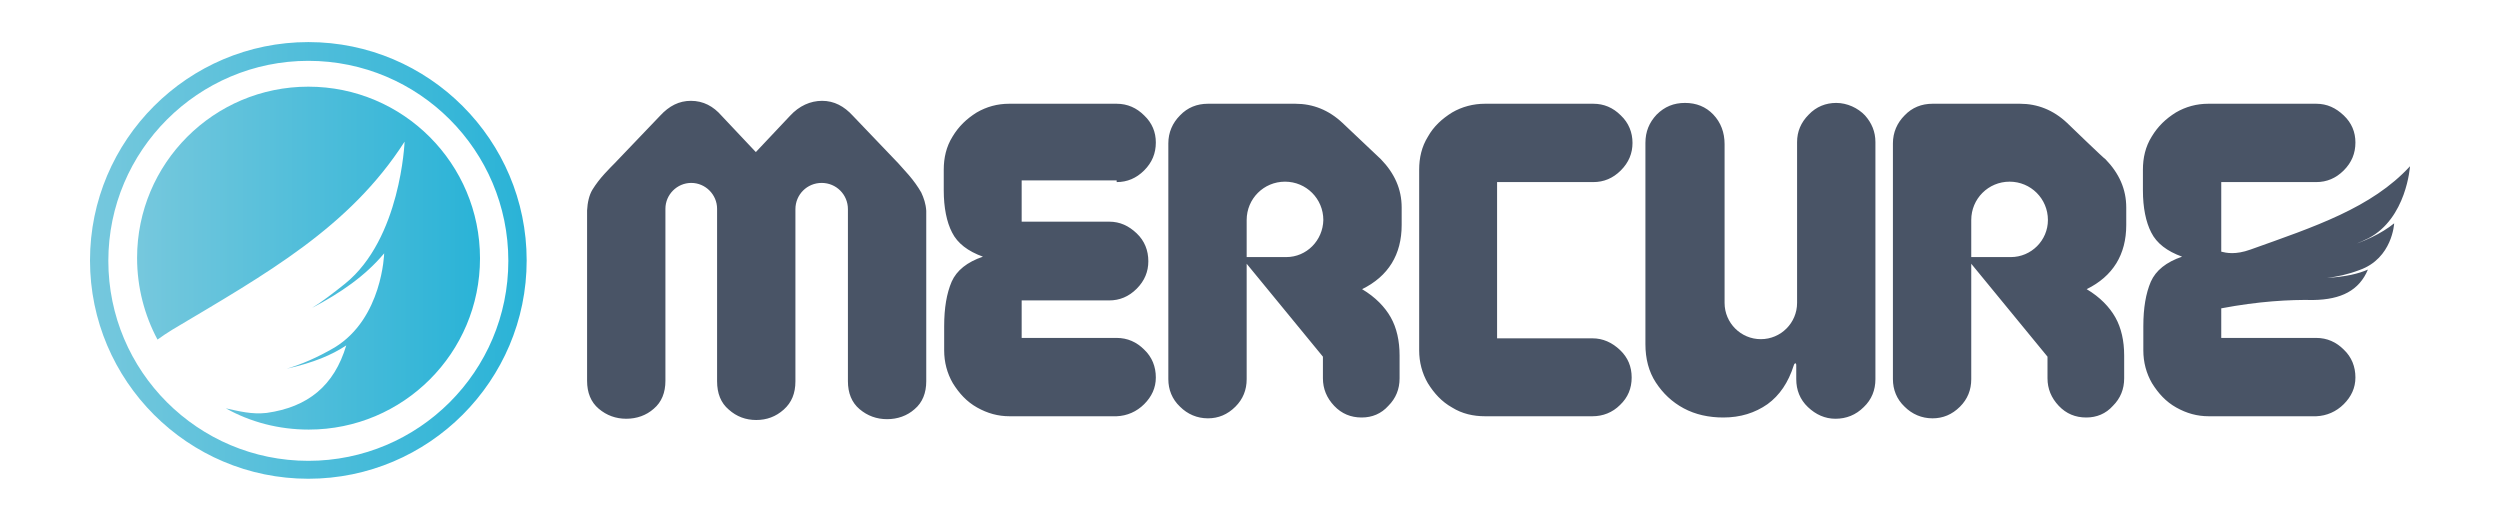
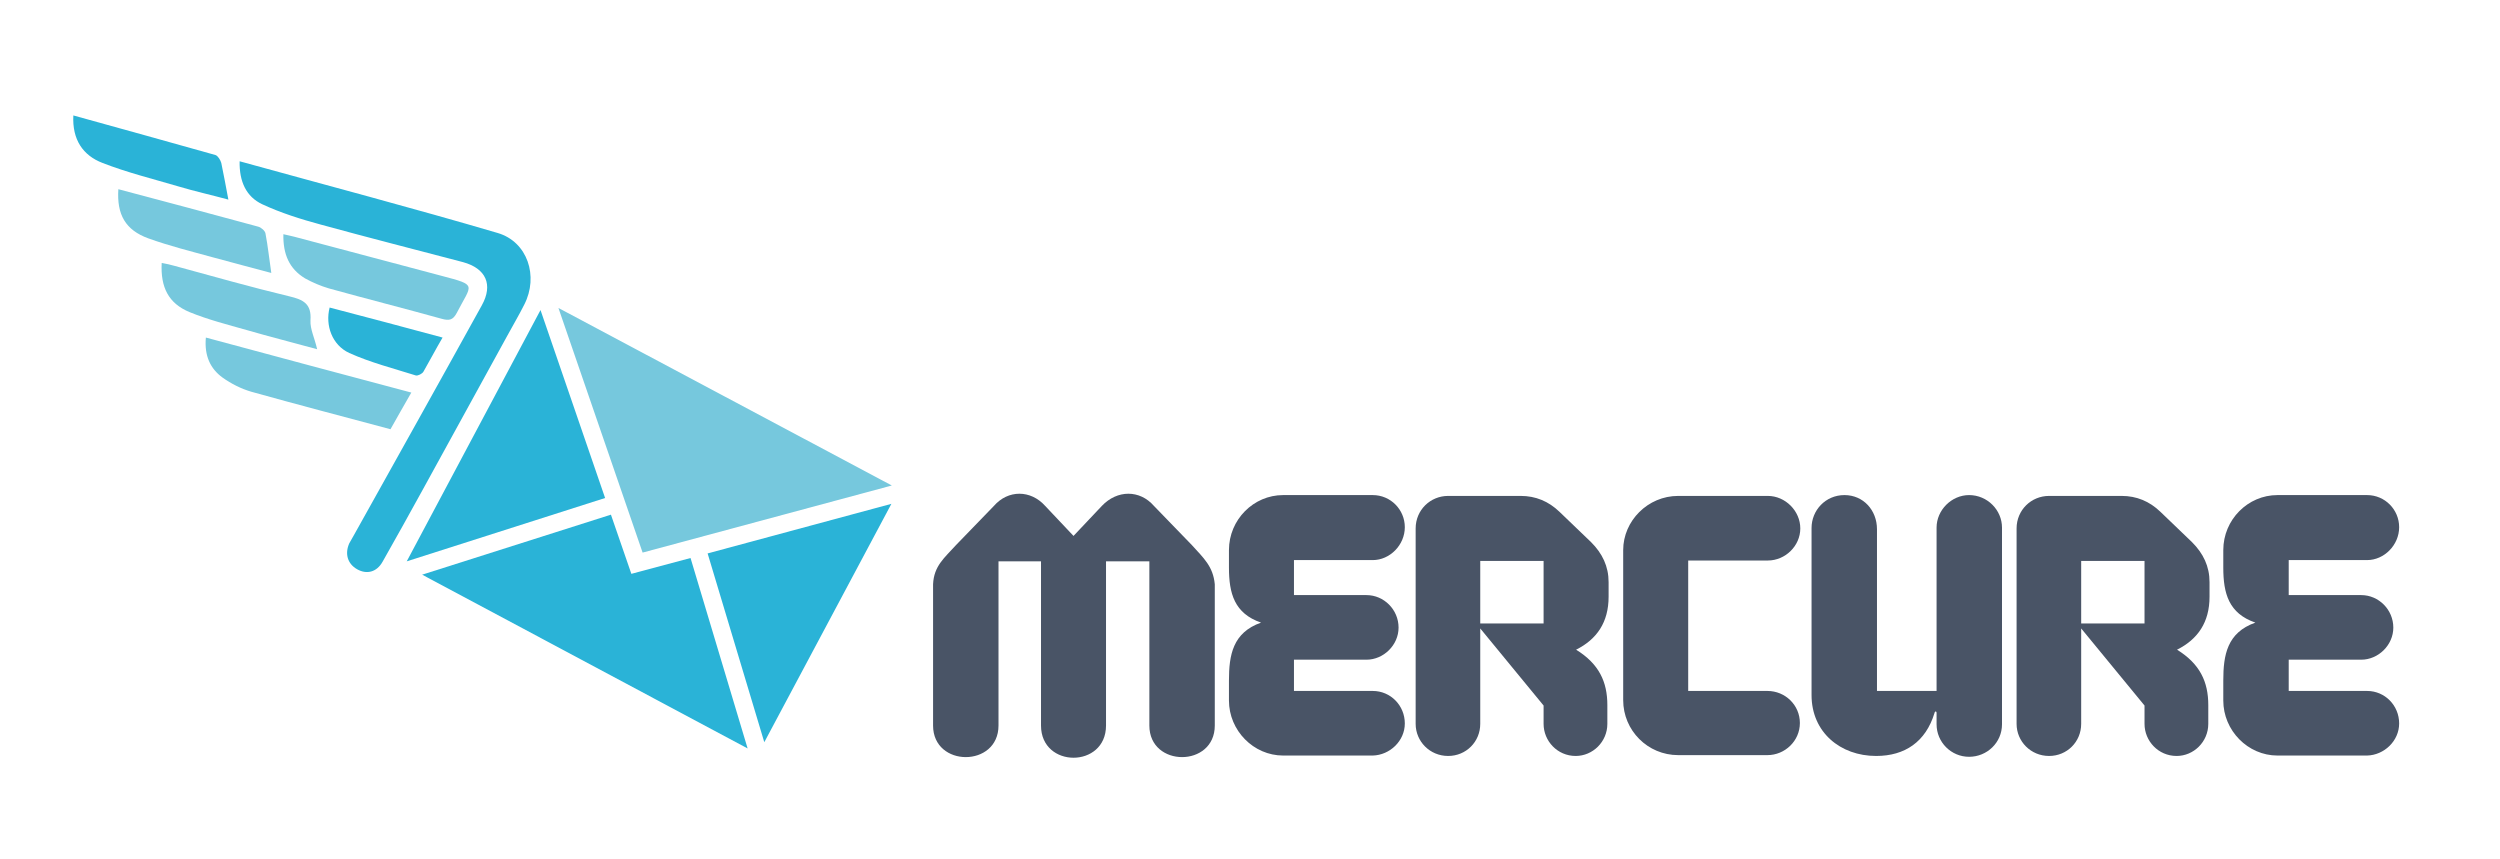
- <svg xmlns="http://www.w3.org/2000/svg" version="1.1" id="Calque_1" x="0px" y="0px" viewBox="0 0 600 123.2" style="enable-background:new 0 0 600 123.2;" xml:space="preserve">
+ <svg xmlns="http://www.w3.org/2000/svg" version="1.1" id="Calque_1" x="0px" y="0px" width="599.9px" height="206px" viewBox="0 0 599.9 206" style="enable-background:new 0 0 599.9 206;" xml:space="preserve">
  <style type="text/css">
- 	.st0{fill:url(#SVGID_1_);}
- 	.st1{fill:url(#SVGID_2_);}
+ 	.st0{fill:#2AB3D7;}
+ 	.st1{fill:#76C8DD;}
	.st2{fill:#495466;}
</style>
-   <linearGradient id="SVGID_1_" gradientUnits="userSpaceOnUse" x1="21.578" y1="257.497" x2="126.396" y2="257.497" gradientTransform="matrix(1 0 0 1 0 -194.96)">
-     <stop offset="0" style="stop-color:#76C8DD" />
-     <stop offset="1" style="stop-color:#2AB3D7" />
-   </linearGradient>
-   <path class="st0" d="M74,114.9c-28.9,0-52.4-23.5-52.4-52.4S45.1,10.1,74,10.1s52.4,23.5,52.4,52.4S102.9,114.9,74,114.9z M74,14.6  c-26.4,0-48,21.5-48,48s21.5,48,48,48s48-21.5,48-48S100.5,14.6,74,14.6z" />
-   <linearGradient id="SVGID_2_" gradientUnits="userSpaceOnUse" x1="32.86" y1="256.951" x2="115.113" y2="256.951" gradientTransform="matrix(1 0 0 1 0 -194.96)">
-     <stop offset="0" style="stop-color:#76C8DD" />
-     <stop offset="1" style="stop-color:#2AB3D7" />
-   </linearGradient>
-   <path class="st1" d="M74,20.8c-22.7,0-41.1,18.4-41.1,41.1c0,7.1,1.8,13.8,4.9,19.6c1.1-0.8,2.3-1.6,3.6-2.4  C63.9,65.7,83.9,54.6,97.1,34c0,0-0.9,23.3-14.3,34.1c-3,2.4-5.5,4.3-7.9,5.8c6.8-3.6,12.7-7.6,17.3-13.1c0,0-0.4,15.6-11.9,22.6  c-4.3,2.5-7.9,4-11.5,5.1c6.6-1.5,10.8-3.3,14.3-5.6c-2.9,9.7-9.2,14.8-19.1,16.2c-3.6,0.4-6.6-0.4-9.8-1.1  c5.9,3.3,12.7,5.1,19.9,5.1c22.7,0,41.1-18.4,41.1-41.1S96.8,20.8,74,20.8z" />
  <g>
-     <path class="st2" d="M218.1,42c-1.2-1.4-2.1-2.3-2.5-2.8l-10.9-11.4c-2.1-2.3-4.5-3.6-7.4-3.6c-2.8,0-5.5,1.2-7.7,3.6l-8.2,8.7   l-8.2-8.7c-2-2.3-4.4-3.6-7.4-3.6c-2.8,0-5.2,1.2-7.4,3.6l-10.9,11.4c-0.5,0.5-1.3,1.3-2.4,2.5c-1.1,1.2-2.1,2.5-2.9,3.8   s-1.2,3.1-1.3,5v40.9c0,2.8,0.9,5.1,2.8,6.7c1.9,1.6,4.1,2.4,6.6,2.4s4.8-0.8,6.6-2.4c1.9-1.6,2.8-3.9,2.8-6.7V50.1   c0-3.4,2.8-6.2,6.2-6.2c3.4,0,6.2,2.8,6.2,6.2v41.4c0,2.9,0.9,5.2,2.8,6.8c1.9,1.7,4.1,2.5,6.6,2.5c2.5,0,4.7-0.8,6.6-2.5   c1.9-1.7,2.8-3.9,2.8-6.8V50.2c0-3.5,2.8-6.3,6.3-6.3c3.5,0,6.3,2.8,6.3,6.3v41.3c0,2.8,0.9,5.1,2.8,6.7c1.9,1.6,4.1,2.4,6.6,2.4   s4.8-0.8,6.6-2.4c1.9-1.6,2.8-3.9,2.8-6.7V50.6c-0.1-1.7-0.6-3.1-1.2-4.4C220.3,44.8,219.3,43.4,218.1,42L218.1,42z M268,43.7   c2.5,0,4.7-0.9,6.6-2.8c1.9-1.9,2.8-4.1,2.8-6.7c0-2.5-0.9-4.7-2.8-6.5c-1.8-1.8-4-2.8-6.6-2.8h-25.8c-2.8,0-5.4,0.7-7.8,2.1   c-2.4,1.5-4.3,3.3-5.8,5.8c-1.5,2.4-2.1,5.1-2.1,7.9v5c0,4.1,0.7,7.6,2,10.1c1.3,2.6,3.8,4.5,7.4,5.8c-3.8,1.3-6.3,3.3-7.5,6   c-1.2,2.8-1.8,6.3-1.8,10.7v5.8c0,2.8,0.7,5.5,2.1,7.9c1.5,2.4,3.3,4.4,5.8,5.8s5,2.1,7.8,2.1H268c2.5-0.1,4.8-1.1,6.6-2.9   c1.8-1.8,2.8-3.9,2.8-6.4c0-2.6-0.9-4.9-2.8-6.7c-1.8-1.8-4-2.8-6.6-2.8h-22.8v-9h21c2.5,0,4.7-0.9,6.6-2.8   c1.9-1.9,2.8-4.1,2.8-6.6c0-2.6-0.9-4.9-2.8-6.7s-4-2.8-6.6-2.8h-21v-9.9H268z M322.2,29.5c-3.3-3.1-7.1-4.6-11.3-4.6h-21   c-2.6,0-4.9,0.9-6.7,2.8c-1.8,1.8-2.8,4.1-2.8,6.7v56.6c0,2.5,0.9,4.8,2.8,6.6c1.8,1.8,4.1,2.8,6.7,2.8c2.5,0,4.7-0.9,6.6-2.8   c1.8-1.8,2.7-4,2.7-6.6V63.3l18.3,22.3v5.2c0,2.5,0.9,4.7,2.7,6.6c1.8,1.9,4,2.8,6.6,2.8c2.5,0,4.7-0.9,6.4-2.8   c1.8-1.8,2.7-4,2.7-6.6v-5.5c0-3.5-0.7-6.6-2.1-9.1c-1.4-2.5-3.7-4.9-6.9-6.8c6.3-3.1,9.5-8.3,9.5-15.4v-4.2c0-4.4-1.7-8.2-5-11.6   L322.2,29.5z M308.7,61.7h-9.5v-8.9c0-5.1,4.1-9.2,9.2-9.2c5.1,0,9.2,4.1,9.2,9.2C317.5,57.7,313.6,61.7,308.7,61.7z M382.4,43.7   c2.5,0,4.7-0.9,6.6-2.8c1.9-1.9,2.8-4.1,2.8-6.6c0-2.5-0.9-4.8-2.8-6.6c-1.9-1.9-4.1-2.8-6.6-2.8h-26c-2.8,0-5.5,0.7-7.9,2.1   c-2.4,1.5-4.4,3.3-5.8,5.8c-1.5,2.4-2.1,5.1-2.1,7.9v43.4c0,2.8,0.7,5.5,2.1,7.9c1.5,2.4,3.3,4.4,5.8,5.8c2.4,1.5,5.1,2.1,7.9,2.1   h25.8c2.5,0,4.8-0.9,6.6-2.7c1.9-1.8,2.8-4,2.8-6.6s-0.9-4.8-2.8-6.6c-1.9-1.8-4.1-2.8-6.6-2.8h-22.9V43.7H382.4z M440.7,24.7   c-2.5,0-4.8,0.9-6.6,2.8c-1.9,1.9-2.8,4.1-2.8,6.6v38.6c0,4.8-3.9,8.7-8.7,8.7c-4.8,0-8.7-3.9-8.7-8.7V34.6c0-2.8-0.9-5.2-2.7-7.1   c-1.8-1.9-4.1-2.8-6.8-2.8c-2.7,0-4.9,0.9-6.8,2.8c-1.8,1.9-2.7,4.1-2.7,6.8v48.3c0,3.5,0.8,6.6,2.5,9.2c1.7,2.6,3.9,4.7,6.7,6.2   s6,2.2,9.5,2.2c4.1,0,7.6-1.1,10.6-3.2c2.9-2.1,5-5.2,6.3-9.3c0.1-0.4,0.3-0.5,0.4-0.5c0.1,0,0.2,0.1,0.2,0.5V91   c0,2.6,0.9,4.9,2.8,6.7c1.9,1.8,4.1,2.8,6.6,2.8c2.6,0,4.9-0.9,6.8-2.8c1.9-1.8,2.8-4.1,2.8-6.7V34.1c0-2.5-0.9-4.6-2.5-6.4   C445.9,25.9,443.3,24.7,440.7,24.7L440.7,24.7z M496.1,29.5c-3.3-3.1-7.1-4.6-11.3-4.6h-21c-2.6,0-4.9,0.9-6.7,2.8   c-1.8,1.8-2.8,4.1-2.8,6.7v56.6c0,2.5,0.9,4.8,2.8,6.6c1.8,1.8,4.1,2.8,6.7,2.8c2.5,0,4.7-0.9,6.6-2.8c1.8-1.8,2.7-4,2.7-6.6V63.3   l18.3,22.3v5.2c0,2.5,0.9,4.7,2.7,6.6c1.8,1.9,4,2.8,6.6,2.8c2.5,0,4.7-0.9,6.4-2.8c1.8-1.8,2.7-4,2.7-6.6v-5.5   c0-3.5-0.7-6.6-2.1-9.1c-1.4-2.5-3.7-4.9-6.9-6.8c6.3-3.1,9.5-8.3,9.5-15.4v-4.2c0-4.4-1.7-8.2-5-11.6   C505.2,38.3,496.1,29.5,496.1,29.5z M482.6,61.7h-9.5v-8.9c0-5.1,4.1-9.2,9.2-9.2s9.2,4.1,9.2,9.2   C491.5,57.7,487.5,61.7,482.6,61.7z M568.4,57.2c9.2-4.8,10-17.3,10-17.3c-9.2,10-22.9,14.5-38.3,20c-3.6,1.3-5.8,0.8-7,0.5V43.7   h22.8c2.5,0,4.7-0.9,6.6-2.8c1.9-1.9,2.8-4.1,2.8-6.7c0-2.5-0.9-4.7-2.8-6.5s-4-2.8-6.6-2.8H530c-2.8,0-5.4,0.7-7.8,2.1   c-2.4,1.5-4.3,3.3-5.8,5.8c-1.5,2.4-2.1,5.1-2.1,7.9v5c0,4.1,0.7,7.6,2,10.1c1.3,2.6,3.8,4.5,7.4,5.8c-3.8,1.3-6.3,3.3-7.5,6   c-1.2,2.8-1.8,6.3-1.8,10.7v5.8c0,2.8,0.7,5.5,2.1,7.9c1.5,2.4,3.3,4.4,5.8,5.8s5,2.1,7.8,2.1h25.8c2.5-0.1,4.8-1.1,6.6-2.9   c1.8-1.8,2.8-3.9,2.8-6.4c0-2.6-0.9-4.9-2.8-6.7c-1.8-1.8-4-2.8-6.6-2.8h-22.8v-7.1c9-1.7,16.3-2.1,22.1-2c6.7-0.1,11-2.3,13.1-7.3   c-2.3,1-5.2,1.7-9.8,2c2.4-0.3,4.9-0.8,7.8-1.9c7.9-2.8,8.3-11.2,8.3-11.2c-3.1,2.5-7.2,4.4-11.8,5.8   C564.5,59,566.3,58.2,568.4,57.2z" />
+     <path class="st0" d="M62.9,49c4.5,2.1,9.3,3.6,14.1,4.9c11.3,3.1,22.7,6,34.1,9c5.5,1.5,7.3,5.4,4.5,10.4   c-10.1,18.3-20.3,36.5-30.5,54.8c-0.4,0.8-0.9,1.5-1.3,2.3c-1.1,2.5-0.4,4.9,1.9,6.2c2.3,1.3,4.7,0.7,6.1-1.8   c3.3-5.8,6.5-11.6,9.7-17.4c6.7-12.2,13.4-24.4,20.1-36.6c1.4-2.6,2.9-5.1,4.2-7.7c3.5-6.8,0.8-15.1-6.4-17.2   C99,49.9,78.5,44.5,57.5,38.7C57.4,43.6,59.1,47.2,62.9,49z" />
+     <path class="st1" d="M53.4,90.6c2.1,1.5,4.5,2.7,6.9,3.4c11.1,3.1,22.2,6,33.4,9c1.6-2.9,3.2-5.6,5-8.8C82.2,89.8,66,85.5,49.4,81   C49,85.4,50.5,88.5,53.4,90.6z" />
+     <path class="st1" d="M73.2,66.8c1.8,1,3.7,1.8,5.7,2.4c9,2.5,18.1,4.8,27.1,7.3c1.8,0.5,2.7,0.3,3.6-1.4c3.6-7,5.1-6.6-3.6-8.9   c-11.8-3.1-23.6-6.3-35.4-9.4c-0.7-0.2-1.4-0.3-2.6-0.6C67.9,61,69.4,64.5,73.2,66.8z" />
+     <path class="st1" d="M74.5,76.9c0.3-4-1.7-5-5.1-5.8c-9.2-2.2-18.3-4.8-27.5-7.3c-1-0.3-2-0.5-3.1-0.7c-0.3,5.8,1.6,9.7,6.7,11.8   c4.4,1.8,9.1,3,13.7,4.3c5.5,1.6,11.1,3,16.9,4.6C75.5,81.1,74.4,79,74.5,76.9z" />
+     <path class="st1" d="M35.6,57.2c5,1.8,10.2,3.1,15.3,4.5c4.7,1.3,9.4,2.5,14.2,3.8c-0.5-3.3-0.8-6.4-1.4-9.5   c-0.1-0.6-1-1.4-1.7-1.6c-11.1-3-22.2-6-33.6-9C28,51.5,30.1,55.2,35.6,57.2z" />
+     <path class="st0" d="M53.1,39.1c-0.2-0.7-0.8-1.7-1.4-1.9c-11.3-3.2-22.6-6.3-34.1-9.5c-0.3,5.8,2.3,9.6,7,11.4   c5.9,2.3,12,3.8,18.1,5.6c4,1.2,8.1,2.1,12.1,3.2C54.2,44.8,53.7,41.9,53.1,39.1z" />
+     <path class="st0" d="M79.1,73.8c-1.1,4.3,0.6,9,4.7,10.9c5.1,2.3,10.6,3.7,16,5.4c0.5,0.1,1.5-0.4,1.8-0.9c1.5-2.6,2.9-5.3,4.6-8.2   C96.9,78.5,88,76.1,79.1,73.8z" />
+   </g>
+   <g>
+     <path class="st2" d="M250.8,121.4l6.8,7.2l6.8-7.2c3.7-3.9,9.1-3.9,12.5,0l9.1,9.4c2.8,3.1,5.1,5.1,5.5,9.4v33.9   c0,10.1-15.7,10.1-15.7,0c0-13.1,0-26.3,0-39.4h-10.4c0,13.1,0,26.3,0,39.4c0,10.3-15.6,10.3-15.6,0c0-13.1,0-26.3,0-39.4h-10.2   c0,13.1,0,26.3,0,39.4c0,10.1-15.7,10.1-15.7,0v-33.9c0.2-4.4,2.7-6.3,5.5-9.4l9.1-9.4C241.9,117.5,247.3,117.5,250.8,121.4z" />
+     <path class="st2" d="M310.5,134.6c0,2.8,0,5.5,0,8.2c5.8,0,11.5,0,17.4,0c4.2,0,7.7,3.5,7.7,7.8c0,4.2-3.6,7.7-7.7,7.7   c-5.9,0-11.6,0-17.4,0c0,2.6,0,5.1,0,7.5h18.9c4.3,0,7.7,3.5,7.7,7.8c0,4.2-3.6,7.6-7.7,7.7c-8.5,0-12.9,0-21.5,0   c-7.1,0-13-6-13-13.2v-4.8c0-6.1,0.9-11.5,7.7-13.9c-6.4-2.2-7.7-7-7.7-13.2c0-1.3,0-2.8,0-4.2c0-7.3,5.9-13.2,13-13.2   c8.7,0,12.9,0,21.5,0c4.3,0,7.7,3.5,7.7,7.7c0,4.3-3.6,7.9-7.7,7.9H310.5z" />
+     <path class="st2" d="M378.2,155.9c5.5,3.4,7.5,7.7,7.5,13.3v4.5c0,4.3-3.5,7.7-7.6,7.7c-4.4,0-7.7-3.6-7.7-7.7v-4.4l-15.2-18.5   c0,9.6,0,13.3,0,22.9c0,4.3-3.4,7.7-7.7,7.7c-4.4,0-7.8-3.5-7.8-7.7c0-15.6,0-31.3,0-46.9c0-4.4,3.5-7.8,7.8-7.8   c5.8,0,11.6,0,17.4,0c3.6,0,6.7,1.3,9.3,3.8l7.6,7.3c2.7,2.7,4.2,5.8,4.2,9.6c0,1.2,0,2.3,0,3.5C386,149.3,383.2,153.4,378.2,155.9   z M355.2,134.6v15h15.2c0-5,0-10,0-15H355.2z" />
+     <path class="st2" d="M402.7,119h21.5c4.2,0,7.8,3.6,7.8,7.8c0,4.2-3.6,7.7-7.8,7.7h-19.1v31.3h19c4.3,0,7.8,3.4,7.8,7.7   c0,4.3-3.6,7.7-7.8,7.7h-21.4c-7.3,0-13.2-5.9-13.2-13.2v-36C389.5,125,395.4,119,402.7,119z" />
+     <path class="st2" d="M442.6,118.8c4.5,0,7.8,3.6,7.8,8.2v38.8h14.3v-39.2c0-4.2,3.6-7.8,7.8-7.8c4.4,0,7.9,3.6,7.9,7.8v47.2   c0,4.4-3.6,7.8-7.9,7.8c-4.3,0-7.8-3.5-7.8-7.8v-2.7c0-0.5-0.4-0.5-0.5,0c-2.1,6.9-7.1,10.3-14,10.3c-8.6,0-15.5-5.7-15.5-14.6   c0-8.3,0-31.8,0-40.1C434.7,122.5,438,118.8,442.6,118.8z" />
+     <path class="st2" d="M522.4,155.9c5.5,3.4,7.5,7.7,7.5,13.3v4.5c0,4.3-3.5,7.7-7.6,7.7c-4.4,0-7.7-3.6-7.7-7.7v-4.4l-15.2-18.5   c0,9.6,0,13.3,0,22.9c0,4.3-3.4,7.7-7.7,7.7c-4.4,0-7.8-3.5-7.8-7.7c0-15.6,0-31.3,0-46.9c0-4.4,3.5-7.8,7.8-7.8   c5.8,0,11.6,0,17.4,0c3.6,0,6.7,1.3,9.3,3.8l7.6,7.3c2.7,2.7,4.2,5.8,4.2,9.6c0,1.2,0,2.3,0,3.5   C530.2,149.3,527.4,153.4,522.4,155.9z M499.4,134.6v15h15.2c0-5,0-10,0-15H499.4z" />
+     <path class="st2" d="M549.2,134.6c0,2.8,0,5.5,0,8.2c5.8,0,11.5,0,17.4,0c4.2,0,7.7,3.5,7.7,7.8c0,4.2-3.6,7.7-7.7,7.7   c-5.9,0-11.6,0-17.4,0c0,2.6,0,5.1,0,7.5H568c4.3,0,7.7,3.5,7.7,7.8c0,4.2-3.6,7.6-7.7,7.7c-8.5,0-12.9,0-21.5,0   c-7.1,0-13-6-13-13.2v-4.8c0-6.1,0.9-11.5,7.7-13.9c-6.4-2.2-7.7-7-7.7-13.2c0-1.3,0-2.8,0-4.2c0-7.3,5.9-13.2,13-13.2   c8.7,0,12.9,0,21.5,0c4.3,0,7.7,3.5,7.7,7.7c0,4.3-3.6,7.9-7.7,7.9H549.2z" />
+   </g>
+   <g>
+     <polygon class="st1" points="214,116.5 134,73.9 154.2,132.6  " />
+     <polygon class="st0" points="97.6,134.7 145.2,119.5 129.7,74.4  " />
+     <polygon class="st0" points="165.7,133.9 151.5,137.7 146.6,123.5 101.3,137.9 179.4,179.6  " />
+     <polygon class="st0" points="130.9,72.2 130.9,72.2 130.9,72.2  " />
+     <polygon class="st0" points="169.8,132.8 183.4,178.1 213.9,120.9  " />
  </g>
</svg>
